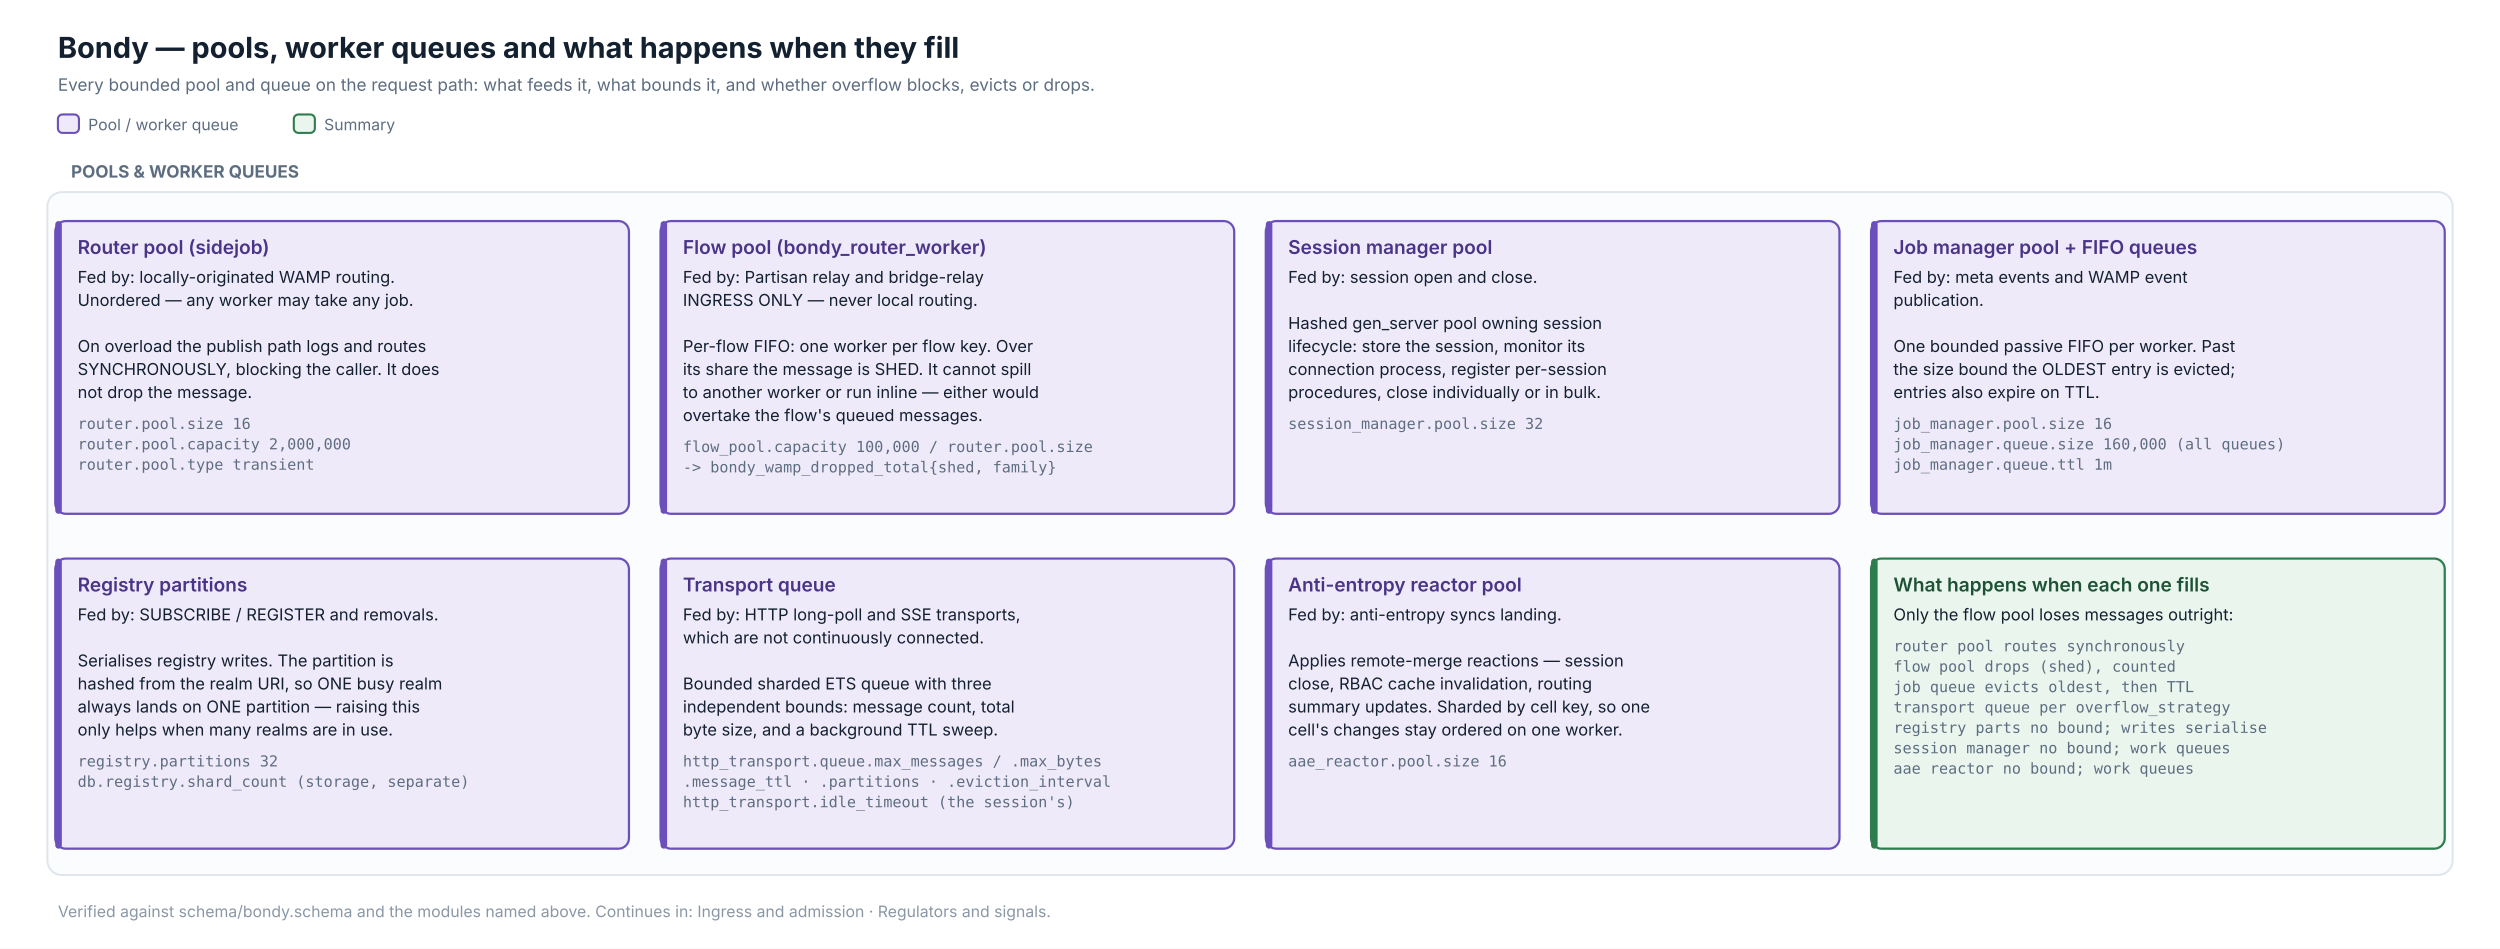
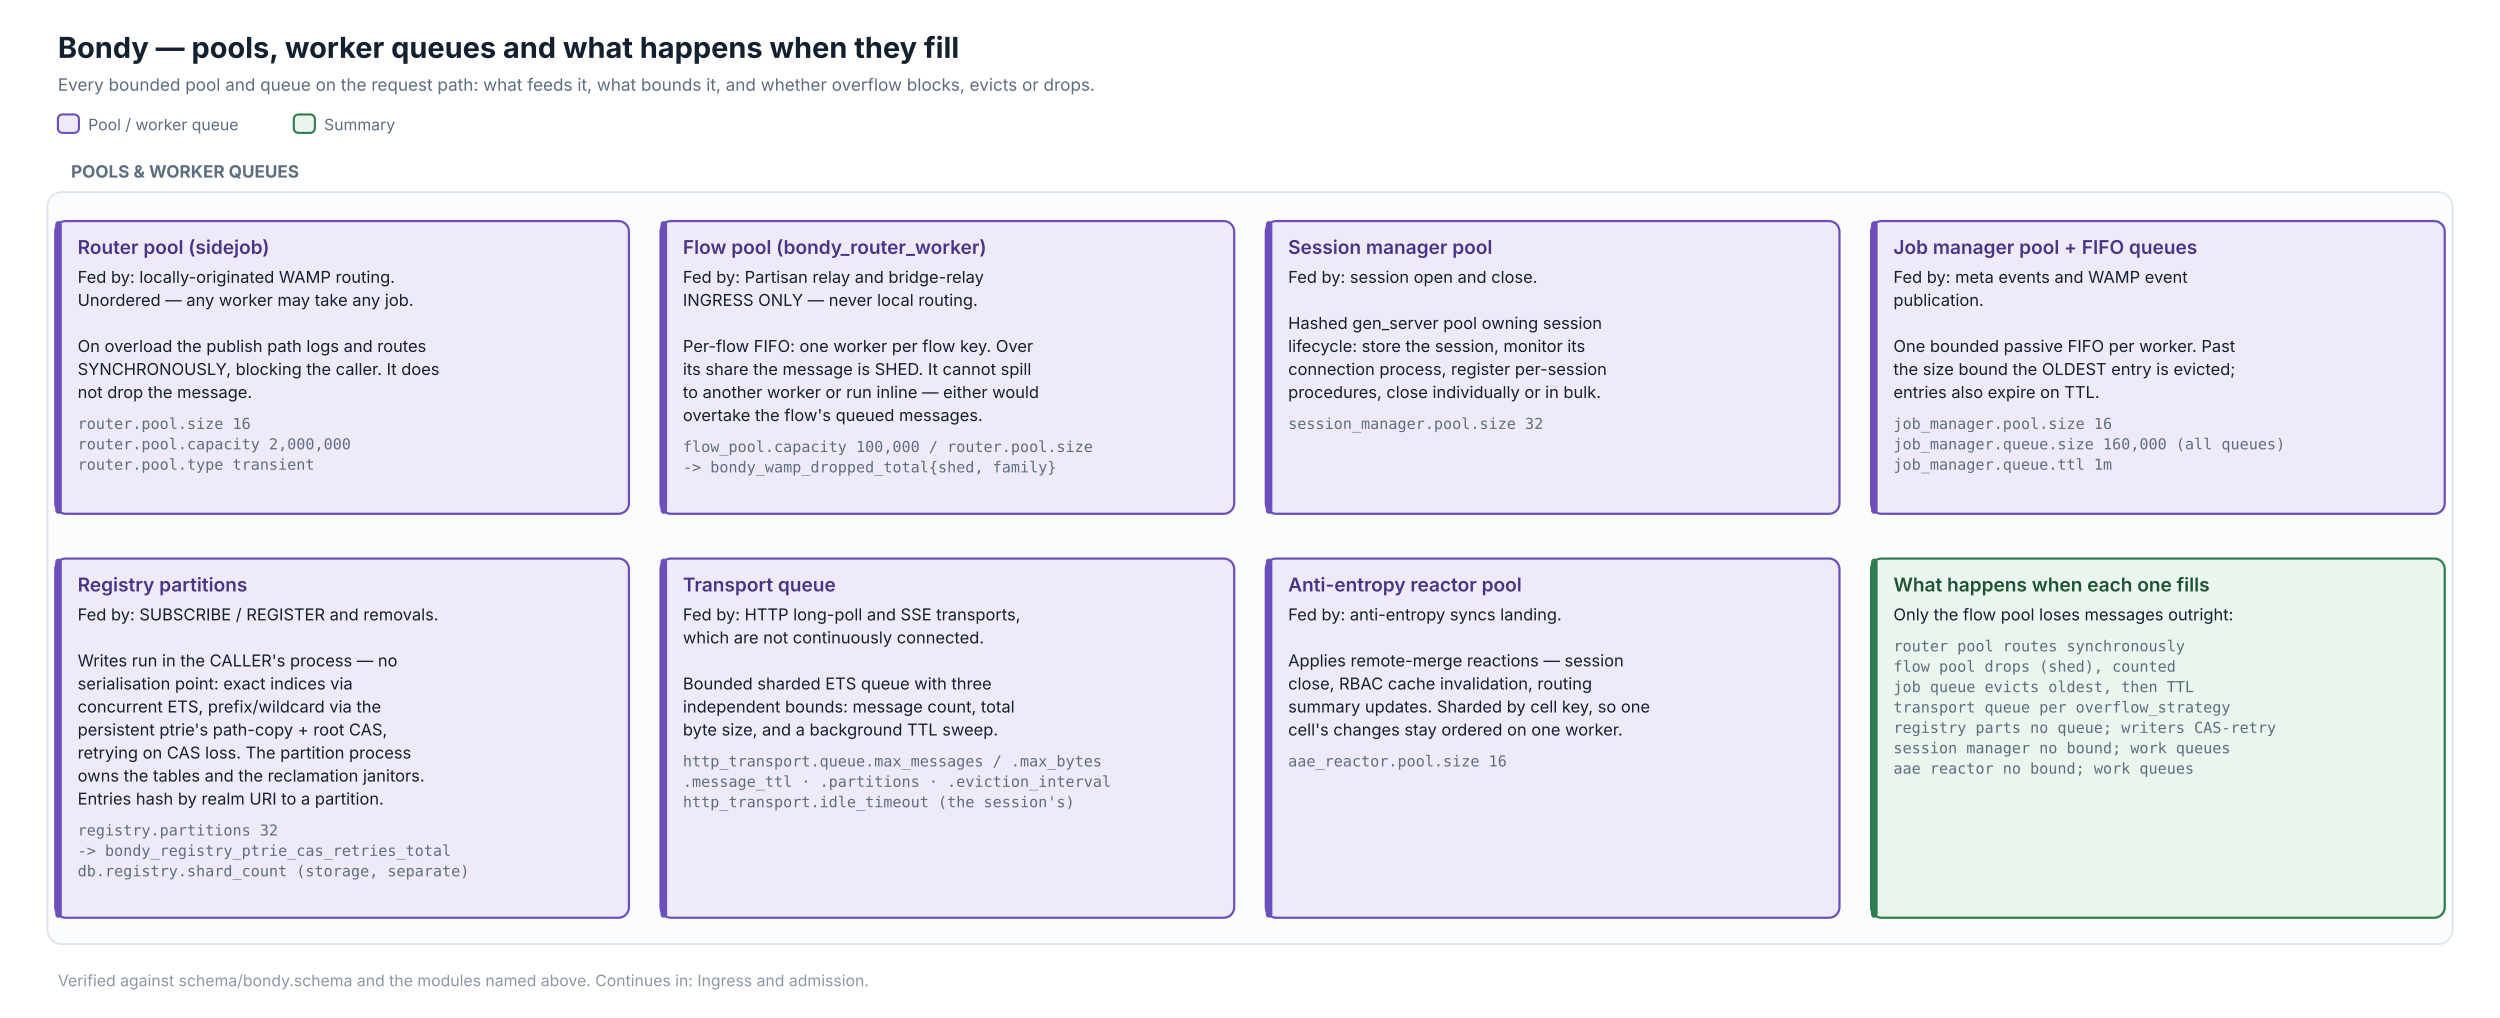
- <svg xmlns="http://www.w3.org/2000/svg" width="1900" height="721.0" viewBox="0 0 1900 721.0" font-family="Inter, 'Helvetica Neue', Helvetica, Arial, sans-serif">
+ <svg xmlns="http://www.w3.org/2000/svg" width="1900" height="773.5" viewBox="0 0 1900 773.5" font-family="Inter, 'Helvetica Neue', Helvetica, Arial, sans-serif">
  <defs>
    <marker id="arw" viewBox="0 0 10 10" refX="9" refY="5" markerWidth="7" markerHeight="7" orient="auto-start-reverse">
      <path d="M 0 0 L 10 5 L 0 10 z" fill="#7d8b9a" />
    </marker>
  </defs>
-   <rect width="1900" height="721.0" fill="#ffffff" />
+   <rect width="1900" height="773.5" fill="#ffffff" />
  <text x="44" y="44" font-family="Inter, 'Helvetica Neue', Helvetica, Arial, sans-serif" font-size="22" font-weight="700" fill="#132030" text-anchor="start">Bondy — pools, worker queues and what happens when they fill</text>
  <text x="44" y="69" font-family="Inter, 'Helvetica Neue', Helvetica, Arial, sans-serif" font-size="13" font-weight="400" fill="#5d6d80" text-anchor="start">Every bounded pool and queue on the request path: what feeds it, what bounds it, and whether overflow blocks, evicts or drops.</text>
  <rect x="44" y="87" width="16" height="14" rx="3.5" fill="#efeafa" stroke="#6b4fbb" stroke-width="1.6" />
  <text x="67" y="99" font-family="Inter, 'Helvetica Neue', Helvetica, Arial, sans-serif" font-size="12" font-weight="400" fill="#5d6d80" text-anchor="start">Pool / worker queue</text>
  <rect x="223.3" y="87" width="16" height="14" rx="3.5" fill="#e9f5ed" stroke="#2e7d4f" stroke-width="1.6" />
  <text x="246.3" y="99" font-family="Inter, 'Helvetica Neue', Helvetica, Arial, sans-serif" font-size="12" font-weight="400" fill="#5d6d80" text-anchor="start">Summary</text>
-   <rect x="36" y="146" width="1828" height="519.0" rx="11" fill="#fbfcfd" stroke="#dfe5ec" stroke-width="1.5" />
+   <rect x="36" y="146" width="1828" height="571.5" rx="11" fill="#fbfcfd" stroke="#dfe5ec" stroke-width="1.5" />
  <text x="54" y="135" font-family="Inter, 'Helvetica Neue', Helvetica, Arial, sans-serif" font-size="13" font-weight="700" fill="#5d6d80" text-anchor="start">POOLS &amp; WORKER QUEUES</text>
  <rect x="42" y="168" width="436" height="222.5" rx="8" fill="#efeafa" stroke="#6b4fbb" stroke-width="1.7" />
  <rect x="42" y="168" width="5" height="222.5" rx="2.5" fill="#6b4fbb" />
  <text x="59" y="193" font-family="Inter, 'Helvetica Neue', Helvetica, Arial, sans-serif" font-size="14.5" font-weight="600" fill="#4a3487">Router pool  (sidejob)</text>
  <text x="59" y="215" font-family="Inter, 'Helvetica Neue', Helvetica, Arial, sans-serif" font-size="12.5" fill="#132030">Fed by: locally-originated WAMP routing.</text>
  <text x="59" y="232.5" font-family="Inter, 'Helvetica Neue', Helvetica, Arial, sans-serif" font-size="12.5" fill="#132030">Unordered — any worker may take any job.</text>
  <text x="59" y="250.0" font-family="Inter, 'Helvetica Neue', Helvetica, Arial, sans-serif" font-size="12.5" fill="#132030" />
  <text x="59" y="267.5" font-family="Inter, 'Helvetica Neue', Helvetica, Arial, sans-serif" font-size="12.5" fill="#132030">On overload the publish path logs and routes</text>
  <text x="59" y="285.0" font-family="Inter, 'Helvetica Neue', Helvetica, Arial, sans-serif" font-size="12.5" fill="#132030">SYNCHRONOUSLY, blocking the caller. It does</text>
  <text x="59" y="302.5" font-family="Inter, 'Helvetica Neue', Helvetica, Arial, sans-serif" font-size="12.5" fill="#132030">not drop the message.</text>
  <text x="59" y="326.0" font-family="'SF Mono', 'JetBrains Mono', Menlo, Consolas, monospace" font-size="11.5" fill="#5d6d80">router.pool.size      16</text>
  <text x="59" y="341.5" font-family="'SF Mono', 'JetBrains Mono', Menlo, Consolas, monospace" font-size="11.5" fill="#5d6d80">router.pool.capacity  2,000,000</text>
  <text x="59" y="357.0" font-family="'SF Mono', 'JetBrains Mono', Menlo, Consolas, monospace" font-size="11.5" fill="#5d6d80">router.pool.type      transient</text>
  <rect x="502" y="168" width="436" height="222.5" rx="8" fill="#efeafa" stroke="#6b4fbb" stroke-width="1.7" />
  <rect x="502" y="168" width="5" height="222.5" rx="2.5" fill="#6b4fbb" />
  <text x="519" y="193" font-family="Inter, 'Helvetica Neue', Helvetica, Arial, sans-serif" font-size="14.5" font-weight="600" fill="#4a3487">Flow pool  (bondy_router_worker)</text>
  <text x="519" y="215" font-family="Inter, 'Helvetica Neue', Helvetica, Arial, sans-serif" font-size="12.5" fill="#132030">Fed by: Partisan relay and bridge-relay</text>
  <text x="519" y="232.5" font-family="Inter, 'Helvetica Neue', Helvetica, Arial, sans-serif" font-size="12.5" fill="#132030">INGRESS ONLY — never local routing.</text>
  <text x="519" y="250.0" font-family="Inter, 'Helvetica Neue', Helvetica, Arial, sans-serif" font-size="12.5" fill="#132030" />
  <text x="519" y="267.5" font-family="Inter, 'Helvetica Neue', Helvetica, Arial, sans-serif" font-size="12.5" fill="#132030">Per-flow FIFO: one worker per flow key. Over</text>
  <text x="519" y="285.0" font-family="Inter, 'Helvetica Neue', Helvetica, Arial, sans-serif" font-size="12.5" fill="#132030">its share the message is SHED. It cannot spill</text>
  <text x="519" y="302.5" font-family="Inter, 'Helvetica Neue', Helvetica, Arial, sans-serif" font-size="12.5" fill="#132030">to another worker or run inline — either would</text>
  <text x="519" y="320.0" font-family="Inter, 'Helvetica Neue', Helvetica, Arial, sans-serif" font-size="12.5" fill="#132030">overtake the flow's queued messages.</text>
  <text x="519" y="343.5" font-family="'SF Mono', 'JetBrains Mono', Menlo, Consolas, monospace" font-size="11.5" fill="#5d6d80">flow_pool.capacity 100,000 / router.pool.size</text>
  <text x="519" y="359.0" font-family="'SF Mono', 'JetBrains Mono', Menlo, Consolas, monospace" font-size="11.5" fill="#5d6d80">-&gt; bondy_wamp_dropped_total{shed, family}</text>
  <rect x="962" y="168" width="436" height="222.5" rx="8" fill="#efeafa" stroke="#6b4fbb" stroke-width="1.7" />
  <rect x="962" y="168" width="5" height="222.5" rx="2.5" fill="#6b4fbb" />
  <text x="979" y="193" font-family="Inter, 'Helvetica Neue', Helvetica, Arial, sans-serif" font-size="14.5" font-weight="600" fill="#4a3487">Session manager pool</text>
  <text x="979" y="215" font-family="Inter, 'Helvetica Neue', Helvetica, Arial, sans-serif" font-size="12.5" fill="#132030">Fed by: session open and close.</text>
  <text x="979" y="232.5" font-family="Inter, 'Helvetica Neue', Helvetica, Arial, sans-serif" font-size="12.5" fill="#132030" />
  <text x="979" y="250.0" font-family="Inter, 'Helvetica Neue', Helvetica, Arial, sans-serif" font-size="12.5" fill="#132030">Hashed gen_server pool owning session</text>
  <text x="979" y="267.5" font-family="Inter, 'Helvetica Neue', Helvetica, Arial, sans-serif" font-size="12.5" fill="#132030">lifecycle: store the session, monitor its</text>
  <text x="979" y="285.0" font-family="Inter, 'Helvetica Neue', Helvetica, Arial, sans-serif" font-size="12.5" fill="#132030">connection process, register per-session</text>
  <text x="979" y="302.5" font-family="Inter, 'Helvetica Neue', Helvetica, Arial, sans-serif" font-size="12.5" fill="#132030">procedures, close individually or in bulk.</text>
  <text x="979" y="326.0" font-family="'SF Mono', 'JetBrains Mono', Menlo, Consolas, monospace" font-size="11.5" fill="#5d6d80">session_manager.pool.size  32</text>
  <rect x="1422" y="168" width="436" height="222.5" rx="8" fill="#efeafa" stroke="#6b4fbb" stroke-width="1.7" />
  <rect x="1422" y="168" width="5" height="222.5" rx="2.5" fill="#6b4fbb" />
  <text x="1439" y="193" font-family="Inter, 'Helvetica Neue', Helvetica, Arial, sans-serif" font-size="14.5" font-weight="600" fill="#4a3487">Job manager pool + FIFO queues</text>
  <text x="1439" y="215" font-family="Inter, 'Helvetica Neue', Helvetica, Arial, sans-serif" font-size="12.5" fill="#132030">Fed by: meta events and WAMP event</text>
  <text x="1439" y="232.5" font-family="Inter, 'Helvetica Neue', Helvetica, Arial, sans-serif" font-size="12.5" fill="#132030">publication.</text>
  <text x="1439" y="250.0" font-family="Inter, 'Helvetica Neue', Helvetica, Arial, sans-serif" font-size="12.5" fill="#132030" />
  <text x="1439" y="267.5" font-family="Inter, 'Helvetica Neue', Helvetica, Arial, sans-serif" font-size="12.5" fill="#132030">One bounded passive FIFO per worker. Past</text>
  <text x="1439" y="285.0" font-family="Inter, 'Helvetica Neue', Helvetica, Arial, sans-serif" font-size="12.5" fill="#132030">the size bound the OLDEST entry is evicted;</text>
  <text x="1439" y="302.5" font-family="Inter, 'Helvetica Neue', Helvetica, Arial, sans-serif" font-size="12.5" fill="#132030">entries also expire on TTL.</text>
  <text x="1439" y="326.0" font-family="'SF Mono', 'JetBrains Mono', Menlo, Consolas, monospace" font-size="11.5" fill="#5d6d80">job_manager.pool.size   16</text>
  <text x="1439" y="341.5" font-family="'SF Mono', 'JetBrains Mono', Menlo, Consolas, monospace" font-size="11.5" fill="#5d6d80">job_manager.queue.size  160,000 (all queues)</text>
  <text x="1439" y="357.0" font-family="'SF Mono', 'JetBrains Mono', Menlo, Consolas, monospace" font-size="11.5" fill="#5d6d80">job_manager.queue.ttl   1m</text>
-   <rect x="42" y="424.5" width="436" height="220.5" rx="8" fill="#efeafa" stroke="#6b4fbb" stroke-width="1.7" />
-   <rect x="42" y="424.5" width="5" height="220.5" rx="2.5" fill="#6b4fbb" />
+   <rect x="42" y="424.5" width="436" height="273.0" rx="8" fill="#efeafa" stroke="#6b4fbb" stroke-width="1.7" />
+   <rect x="42" y="424.5" width="5" height="273.0" rx="2.5" fill="#6b4fbb" />
  <text x="59" y="449.5" font-family="Inter, 'Helvetica Neue', Helvetica, Arial, sans-serif" font-size="14.5" font-weight="600" fill="#4a3487">Registry partitions</text>
  <text x="59" y="471.5" font-family="Inter, 'Helvetica Neue', Helvetica, Arial, sans-serif" font-size="12.5" fill="#132030">Fed by: SUBSCRIBE / REGISTER and removals.</text>
  <text x="59" y="489.0" font-family="Inter, 'Helvetica Neue', Helvetica, Arial, sans-serif" font-size="12.5" fill="#132030" />
-   <text x="59" y="506.5" font-family="Inter, 'Helvetica Neue', Helvetica, Arial, sans-serif" font-size="12.5" fill="#132030">Serialises registry writes. The partition is</text>
-   <text x="59" y="524.0" font-family="Inter, 'Helvetica Neue', Helvetica, Arial, sans-serif" font-size="12.5" fill="#132030">hashed from the realm URI, so ONE busy realm</text>
-   <text x="59" y="541.5" font-family="Inter, 'Helvetica Neue', Helvetica, Arial, sans-serif" font-size="12.5" fill="#132030">always lands on ONE partition — raising this</text>
-   <text x="59" y="559.0" font-family="Inter, 'Helvetica Neue', Helvetica, Arial, sans-serif" font-size="12.5" fill="#132030">only helps when many realms are in use.</text>
-   <text x="59" y="582.5" font-family="'SF Mono', 'JetBrains Mono', Menlo, Consolas, monospace" font-size="11.5" fill="#5d6d80">registry.partitions       32</text>
-   <text x="59" y="598.0" font-family="'SF Mono', 'JetBrains Mono', Menlo, Consolas, monospace" font-size="11.5" fill="#5d6d80">db.registry.shard_count   (storage, separate)</text>
-   <rect x="502" y="424.5" width="436" height="220.5" rx="8" fill="#efeafa" stroke="#6b4fbb" stroke-width="1.7" />
-   <rect x="502" y="424.5" width="5" height="220.5" rx="2.5" fill="#6b4fbb" />
+   <text x="59" y="506.5" font-family="Inter, 'Helvetica Neue', Helvetica, Arial, sans-serif" font-size="12.5" fill="#132030">Writes run in the CALLER's process — no</text>
+   <text x="59" y="524.0" font-family="Inter, 'Helvetica Neue', Helvetica, Arial, sans-serif" font-size="12.5" fill="#132030">serialisation point: exact indices via</text>
+   <text x="59" y="541.5" font-family="Inter, 'Helvetica Neue', Helvetica, Arial, sans-serif" font-size="12.5" fill="#132030">concurrent ETS, prefix/wildcard via the</text>
+   <text x="59" y="559.0" font-family="Inter, 'Helvetica Neue', Helvetica, Arial, sans-serif" font-size="12.5" fill="#132030">persistent ptrie's path-copy + root CAS,</text>
+   <text x="59" y="576.5" font-family="Inter, 'Helvetica Neue', Helvetica, Arial, sans-serif" font-size="12.5" fill="#132030">retrying on CAS loss. The partition process</text>
+   <text x="59" y="594.0" font-family="Inter, 'Helvetica Neue', Helvetica, Arial, sans-serif" font-size="12.5" fill="#132030">owns the tables and the reclamation janitors.</text>
+   <text x="59" y="611.5" font-family="Inter, 'Helvetica Neue', Helvetica, Arial, sans-serif" font-size="12.5" fill="#132030">Entries hash by realm URI to a partition.</text>
+   <text x="59" y="635.0" font-family="'SF Mono', 'JetBrains Mono', Menlo, Consolas, monospace" font-size="11.5" fill="#5d6d80">registry.partitions       32</text>
+   <text x="59" y="650.5" font-family="'SF Mono', 'JetBrains Mono', Menlo, Consolas, monospace" font-size="11.5" fill="#5d6d80">-&gt; bondy_registry_ptrie_cas_retries_total</text>
+   <text x="59" y="666.0" font-family="'SF Mono', 'JetBrains Mono', Menlo, Consolas, monospace" font-size="11.5" fill="#5d6d80">db.registry.shard_count   (storage, separate)</text>
+   <rect x="502" y="424.5" width="436" height="273.0" rx="8" fill="#efeafa" stroke="#6b4fbb" stroke-width="1.7" />
+   <rect x="502" y="424.5" width="5" height="273.0" rx="2.5" fill="#6b4fbb" />
  <text x="519" y="449.5" font-family="Inter, 'Helvetica Neue', Helvetica, Arial, sans-serif" font-size="14.5" font-weight="600" fill="#4a3487">Transport queue</text>
  <text x="519" y="471.5" font-family="Inter, 'Helvetica Neue', Helvetica, Arial, sans-serif" font-size="12.5" fill="#132030">Fed by: HTTP long-poll and SSE transports,</text>
  <text x="519" y="489.0" font-family="Inter, 'Helvetica Neue', Helvetica, Arial, sans-serif" font-size="12.5" fill="#132030">which are not continuously connected.</text>
  <text x="519" y="506.5" font-family="Inter, 'Helvetica Neue', Helvetica, Arial, sans-serif" font-size="12.5" fill="#132030" />
  <text x="519" y="524.0" font-family="Inter, 'Helvetica Neue', Helvetica, Arial, sans-serif" font-size="12.5" fill="#132030">Bounded sharded ETS queue with three</text>
  <text x="519" y="541.5" font-family="Inter, 'Helvetica Neue', Helvetica, Arial, sans-serif" font-size="12.5" fill="#132030">independent bounds: message count, total</text>
  <text x="519" y="559.0" font-family="Inter, 'Helvetica Neue', Helvetica, Arial, sans-serif" font-size="12.5" fill="#132030">byte size, and a background TTL sweep.</text>
  <text x="519" y="582.5" font-family="'SF Mono', 'JetBrains Mono', Menlo, Consolas, monospace" font-size="11.5" fill="#5d6d80">http_transport.queue.max_messages / .max_bytes</text>
  <text x="519" y="598.0" font-family="'SF Mono', 'JetBrains Mono', Menlo, Consolas, monospace" font-size="11.5" fill="#5d6d80">  .message_ttl · .partitions · .eviction_interval</text>
  <text x="519" y="613.5" font-family="'SF Mono', 'JetBrains Mono', Menlo, Consolas, monospace" font-size="11.5" fill="#5d6d80">http_transport.idle_timeout (the session's)</text>
-   <rect x="962" y="424.5" width="436" height="220.5" rx="8" fill="#efeafa" stroke="#6b4fbb" stroke-width="1.7" />
-   <rect x="962" y="424.5" width="5" height="220.5" rx="2.5" fill="#6b4fbb" />
+   <rect x="962" y="424.5" width="436" height="273.0" rx="8" fill="#efeafa" stroke="#6b4fbb" stroke-width="1.7" />
+   <rect x="962" y="424.5" width="5" height="273.0" rx="2.5" fill="#6b4fbb" />
  <text x="979" y="449.5" font-family="Inter, 'Helvetica Neue', Helvetica, Arial, sans-serif" font-size="14.5" font-weight="600" fill="#4a3487">Anti-entropy reactor pool</text>
  <text x="979" y="471.5" font-family="Inter, 'Helvetica Neue', Helvetica, Arial, sans-serif" font-size="12.5" fill="#132030">Fed by: anti-entropy syncs landing.</text>
  <text x="979" y="489.0" font-family="Inter, 'Helvetica Neue', Helvetica, Arial, sans-serif" font-size="12.5" fill="#132030" />
  <text x="979" y="506.5" font-family="Inter, 'Helvetica Neue', Helvetica, Arial, sans-serif" font-size="12.5" fill="#132030">Applies remote-merge reactions — session</text>
  <text x="979" y="524.0" font-family="Inter, 'Helvetica Neue', Helvetica, Arial, sans-serif" font-size="12.5" fill="#132030">close, RBAC cache invalidation, routing</text>
  <text x="979" y="541.5" font-family="Inter, 'Helvetica Neue', Helvetica, Arial, sans-serif" font-size="12.5" fill="#132030">summary updates. Sharded by cell key, so one</text>
  <text x="979" y="559.0" font-family="Inter, 'Helvetica Neue', Helvetica, Arial, sans-serif" font-size="12.5" fill="#132030">cell's changes stay ordered on one worker.</text>
  <text x="979" y="582.5" font-family="'SF Mono', 'JetBrains Mono', Menlo, Consolas, monospace" font-size="11.5" fill="#5d6d80">aae_reactor.pool.size  16</text>
-   <rect x="1422" y="424.5" width="436" height="220.5" rx="8" fill="#e9f5ed" stroke="#2e7d4f" stroke-width="1.7" />
-   <rect x="1422" y="424.5" width="5" height="220.5" rx="2.5" fill="#2e7d4f" />
+   <rect x="1422" y="424.5" width="436" height="273.0" rx="8" fill="#e9f5ed" stroke="#2e7d4f" stroke-width="1.7" />
+   <rect x="1422" y="424.5" width="5" height="273.0" rx="2.5" fill="#2e7d4f" />
  <text x="1439" y="449.5" font-family="Inter, 'Helvetica Neue', Helvetica, Arial, sans-serif" font-size="14.5" font-weight="600" fill="#1d5334">What happens when each one fills</text>
  <text x="1439" y="471.5" font-family="Inter, 'Helvetica Neue', Helvetica, Arial, sans-serif" font-size="12.5" fill="#132030">Only the flow pool loses messages outright:</text>
  <text x="1439" y="495.0" font-family="'SF Mono', 'JetBrains Mono', Menlo, Consolas, monospace" font-size="11.5" fill="#5d6d80">router pool      routes synchronously</text>
  <text x="1439" y="510.5" font-family="'SF Mono', 'JetBrains Mono', Menlo, Consolas, monospace" font-size="11.5" fill="#5d6d80">flow pool        drops (shed), counted</text>
  <text x="1439" y="526.0" font-family="'SF Mono', 'JetBrains Mono', Menlo, Consolas, monospace" font-size="11.5" fill="#5d6d80">job queue        evicts oldest, then TTL</text>
  <text x="1439" y="541.5" font-family="'SF Mono', 'JetBrains Mono', Menlo, Consolas, monospace" font-size="11.5" fill="#5d6d80">transport queue  per overflow_strategy</text>
-   <text x="1439" y="557.0" font-family="'SF Mono', 'JetBrains Mono', Menlo, Consolas, monospace" font-size="11.5" fill="#5d6d80">registry parts   no bound; writes serialise</text>
+   <text x="1439" y="557.0" font-family="'SF Mono', 'JetBrains Mono', Menlo, Consolas, monospace" font-size="11.5" fill="#5d6d80">registry parts   no queue; writers CAS-retry</text>
  <text x="1439" y="572.5" font-family="'SF Mono', 'JetBrains Mono', Menlo, Consolas, monospace" font-size="11.5" fill="#5d6d80">session manager  no bound; work queues</text>
  <text x="1439" y="588.0" font-family="'SF Mono', 'JetBrains Mono', Menlo, Consolas, monospace" font-size="11.5" fill="#5d6d80">aae reactor      no bound; work queues</text>
-   <text x="44" y="697.0" font-family="Inter, 'Helvetica Neue', Helvetica, Arial, sans-serif" font-size="12" font-weight="400" fill="#8a97a6" text-anchor="start">Verified against schema/bondy.schema and the modules named above.   Continues in: Ingress and admission · Regulators and signals.</text>
+   <text x="44" y="749.5" font-family="Inter, 'Helvetica Neue', Helvetica, Arial, sans-serif" font-size="12" font-weight="400" fill="#8a97a6" text-anchor="start">Verified against schema/bondy.schema and the modules named above.   Continues in: Ingress and admission.</text>
</svg>
